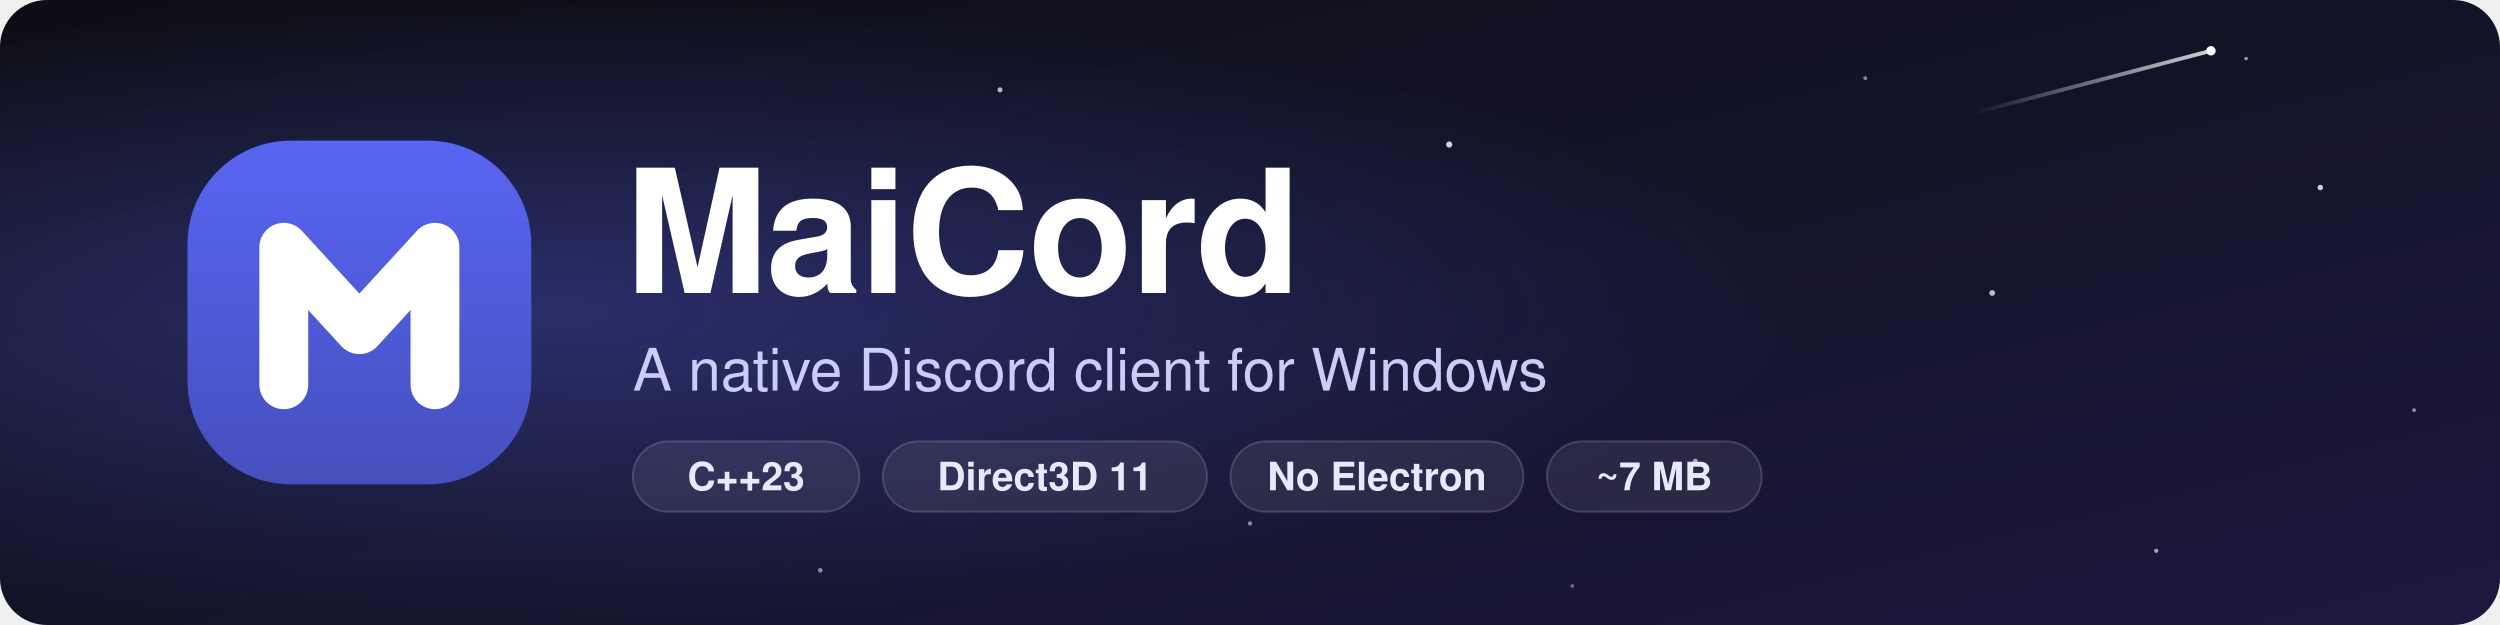
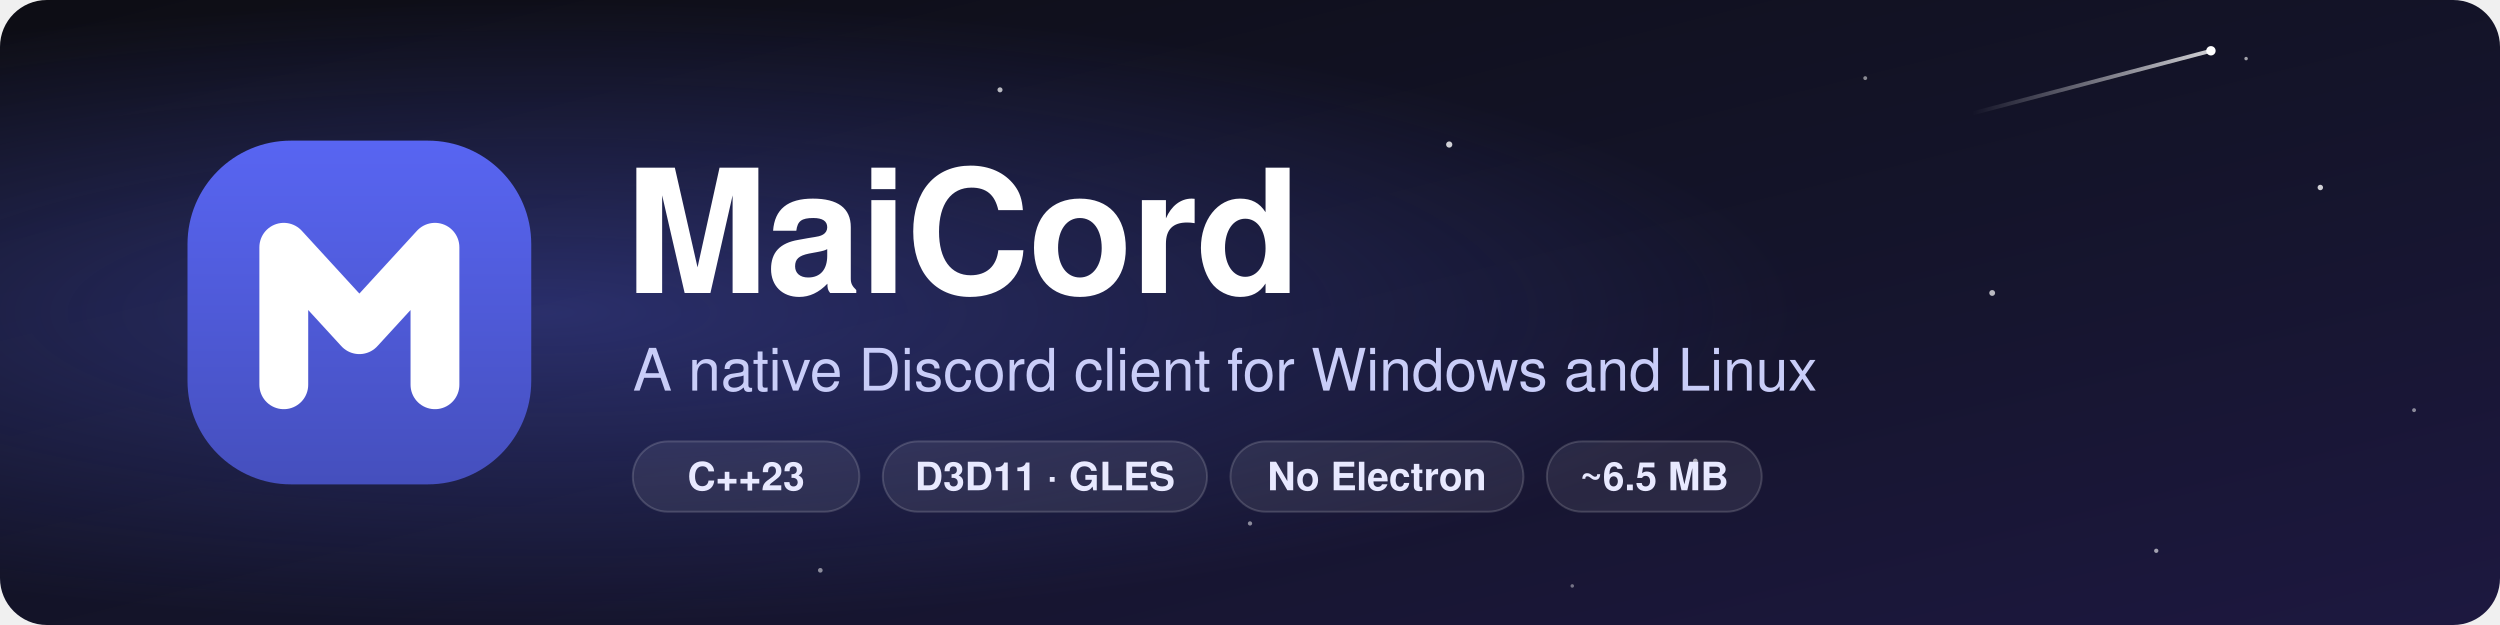
<svg xmlns="http://www.w3.org/2000/svg" width="1280" height="320" viewBox="0 0 1280 320" role="img" aria-labelledby="title desc">
  <defs>
    <linearGradient id="sky" x1="0" y1="0" x2="1" y2="1">
      <stop offset="0" stop-color="#0d0d14" />
      <stop offset="0.55" stop-color="#14142a" />
      <stop offset="1" stop-color="#1d1840" />
    </linearGradient>
    <radialGradient id="glow" cx="0.22" cy="0.5" r="0.5">
      <stop offset="0" stop-color="#5865f2" stop-opacity="0.35" />
      <stop offset="1" stop-color="#5865f2" stop-opacity="0" />
    </radialGradient>
    <linearGradient id="tile" x1="0" y1="0" x2="0" y2="1">
      <stop offset="0" stop-color="#5865f2" />
      <stop offset="1" stop-color="#454fbd" />
    </linearGradient>
    <linearGradient id="comet" x1="0" y1="0" x2="1" y2="0">
      <stop offset="0" stop-color="#ffffff" stop-opacity="0" />
      <stop offset="1" stop-color="#ffffff" stop-opacity="0.8" />
    </linearGradient>
  </defs>
  <rect width="1280" height="320" rx="24" fill="url(#sky)" />
  <rect width="1280" height="320" rx="24" fill="url(#glow)" />
  <g fill="#ffffff">
    <circle cx="512" cy="46" r="1.3" opacity="0.7" />
    <circle cx="640" cy="268" r="1.1" opacity="0.5" />
    <circle cx="742" cy="74" r="1.6" opacity="0.8" />
    <circle cx="868" cy="236" r="1.2" opacity="0.6" />
    <circle cx="955" cy="40" r="1.0" opacity="0.5" />
    <circle cx="1020" cy="150" r="1.5" opacity="0.7" />
    <circle cx="1104" cy="282" r="1.1" opacity="0.6" />
    <circle cx="1188" cy="96" r="1.4" opacity="0.8" />
    <circle cx="1236" cy="210" r="1.0" opacity="0.5" />
    <circle cx="420" cy="292" r="1.2" opacity="0.5" />
    <circle cx="1150" cy="30" r="0.9" opacity="0.6" />
    <circle cx="805" cy="300" r="0.9" opacity="0.4" />
  </g>
  <path d="M1010 58 L1132 26" stroke="url(#comet)" stroke-width="2" stroke-linecap="round" />
  <circle cx="1132" cy="26" r="2.4" fill="#ffffff" />
  <g transform="translate(96 72)">
    <rect width="176" height="176" rx="53" fill="url(#tile)" />
    <path d="M49.3 125 V54.6 L88 96.8 L126.7 54.6 V125" fill="none" stroke="#ffffff" stroke-width="25" stroke-linecap="round" stroke-linejoin="round" />
  </g>
  <g font-family="Segoe UI Variable Display, Segoe UI, system-ui, -apple-system, Helvetica, Arial, sans-serif">
    <text x="320" y="150" fill="#ffffff" font-size="88" font-weight="700" letter-spacing="-1">MaiCord</text>
-     <text x="324" y="200" fill="#c9cdf8" font-size="30" font-weight="500">A native Discord client for Windows</text>
+     <text x="324" y="200" fill="#c9cdf8" font-size="30" font-weight="500">A native Discord client for Windows and Linux</text>
    <g font-size="20" font-weight="600" fill="#e8e9ff">
      <rect x="324" y="226" width="116" height="36" rx="18" fill="#ffffff" fill-opacity="0.08" stroke="#ffffff" stroke-opacity="0.16" />
      <text x="382" y="251" text-anchor="middle">C++23</text>
      <rect x="452" y="226" width="166" height="36" rx="18" fill="#ffffff" fill-opacity="0.08" stroke="#ffffff" stroke-opacity="0.16" />
-       <text x="535" y="251" text-anchor="middle">Direct3D 11</text>
+       <text x="535" y="251" text-anchor="middle">D3D11 · GLES</text>
      <rect x="630" y="226" width="150" height="36" rx="18" fill="#ffffff" fill-opacity="0.08" stroke="#ffffff" stroke-opacity="0.16" />
      <text x="705" y="251" text-anchor="middle">No Electron</text>
      <rect x="792" y="226" width="110" height="36" rx="18" fill="#ffffff" fill-opacity="0.08" stroke="#ffffff" stroke-opacity="0.16" />
-       <text x="847" y="251" text-anchor="middle">~7 MB</text>
+       <text x="847" y="251" text-anchor="middle">~6.5 MB</text>
    </g>
  </g>
</svg>
